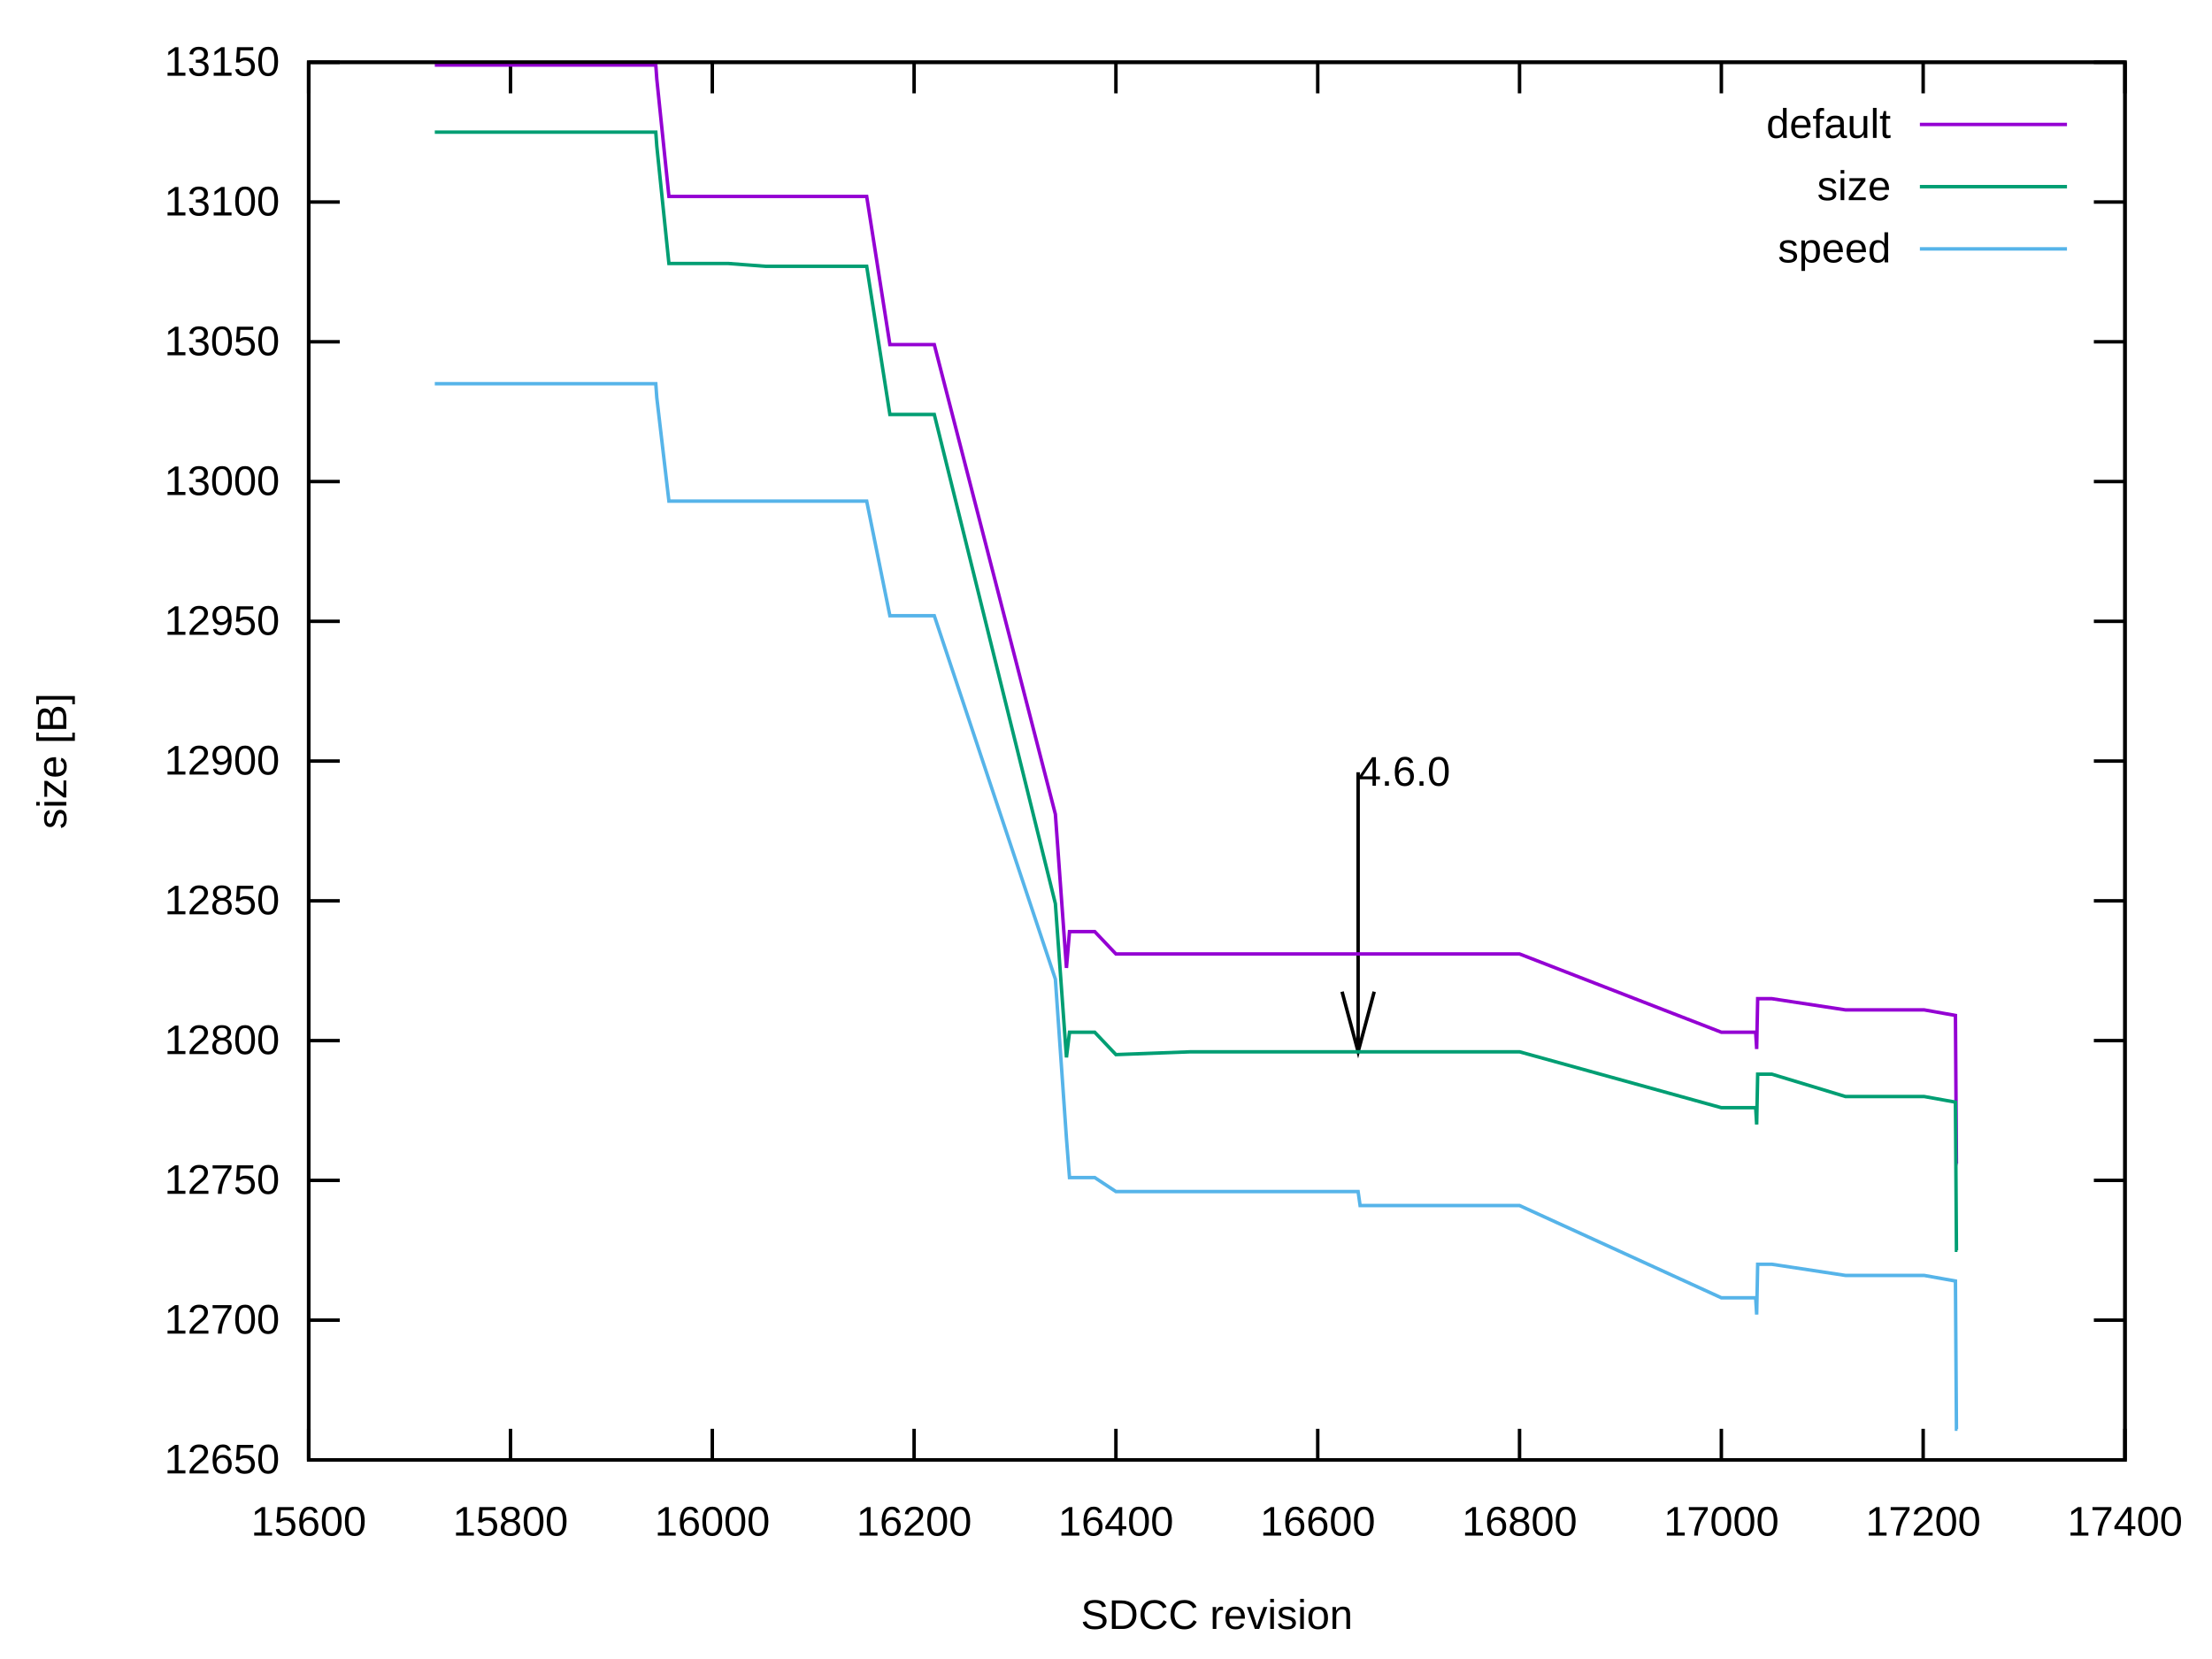
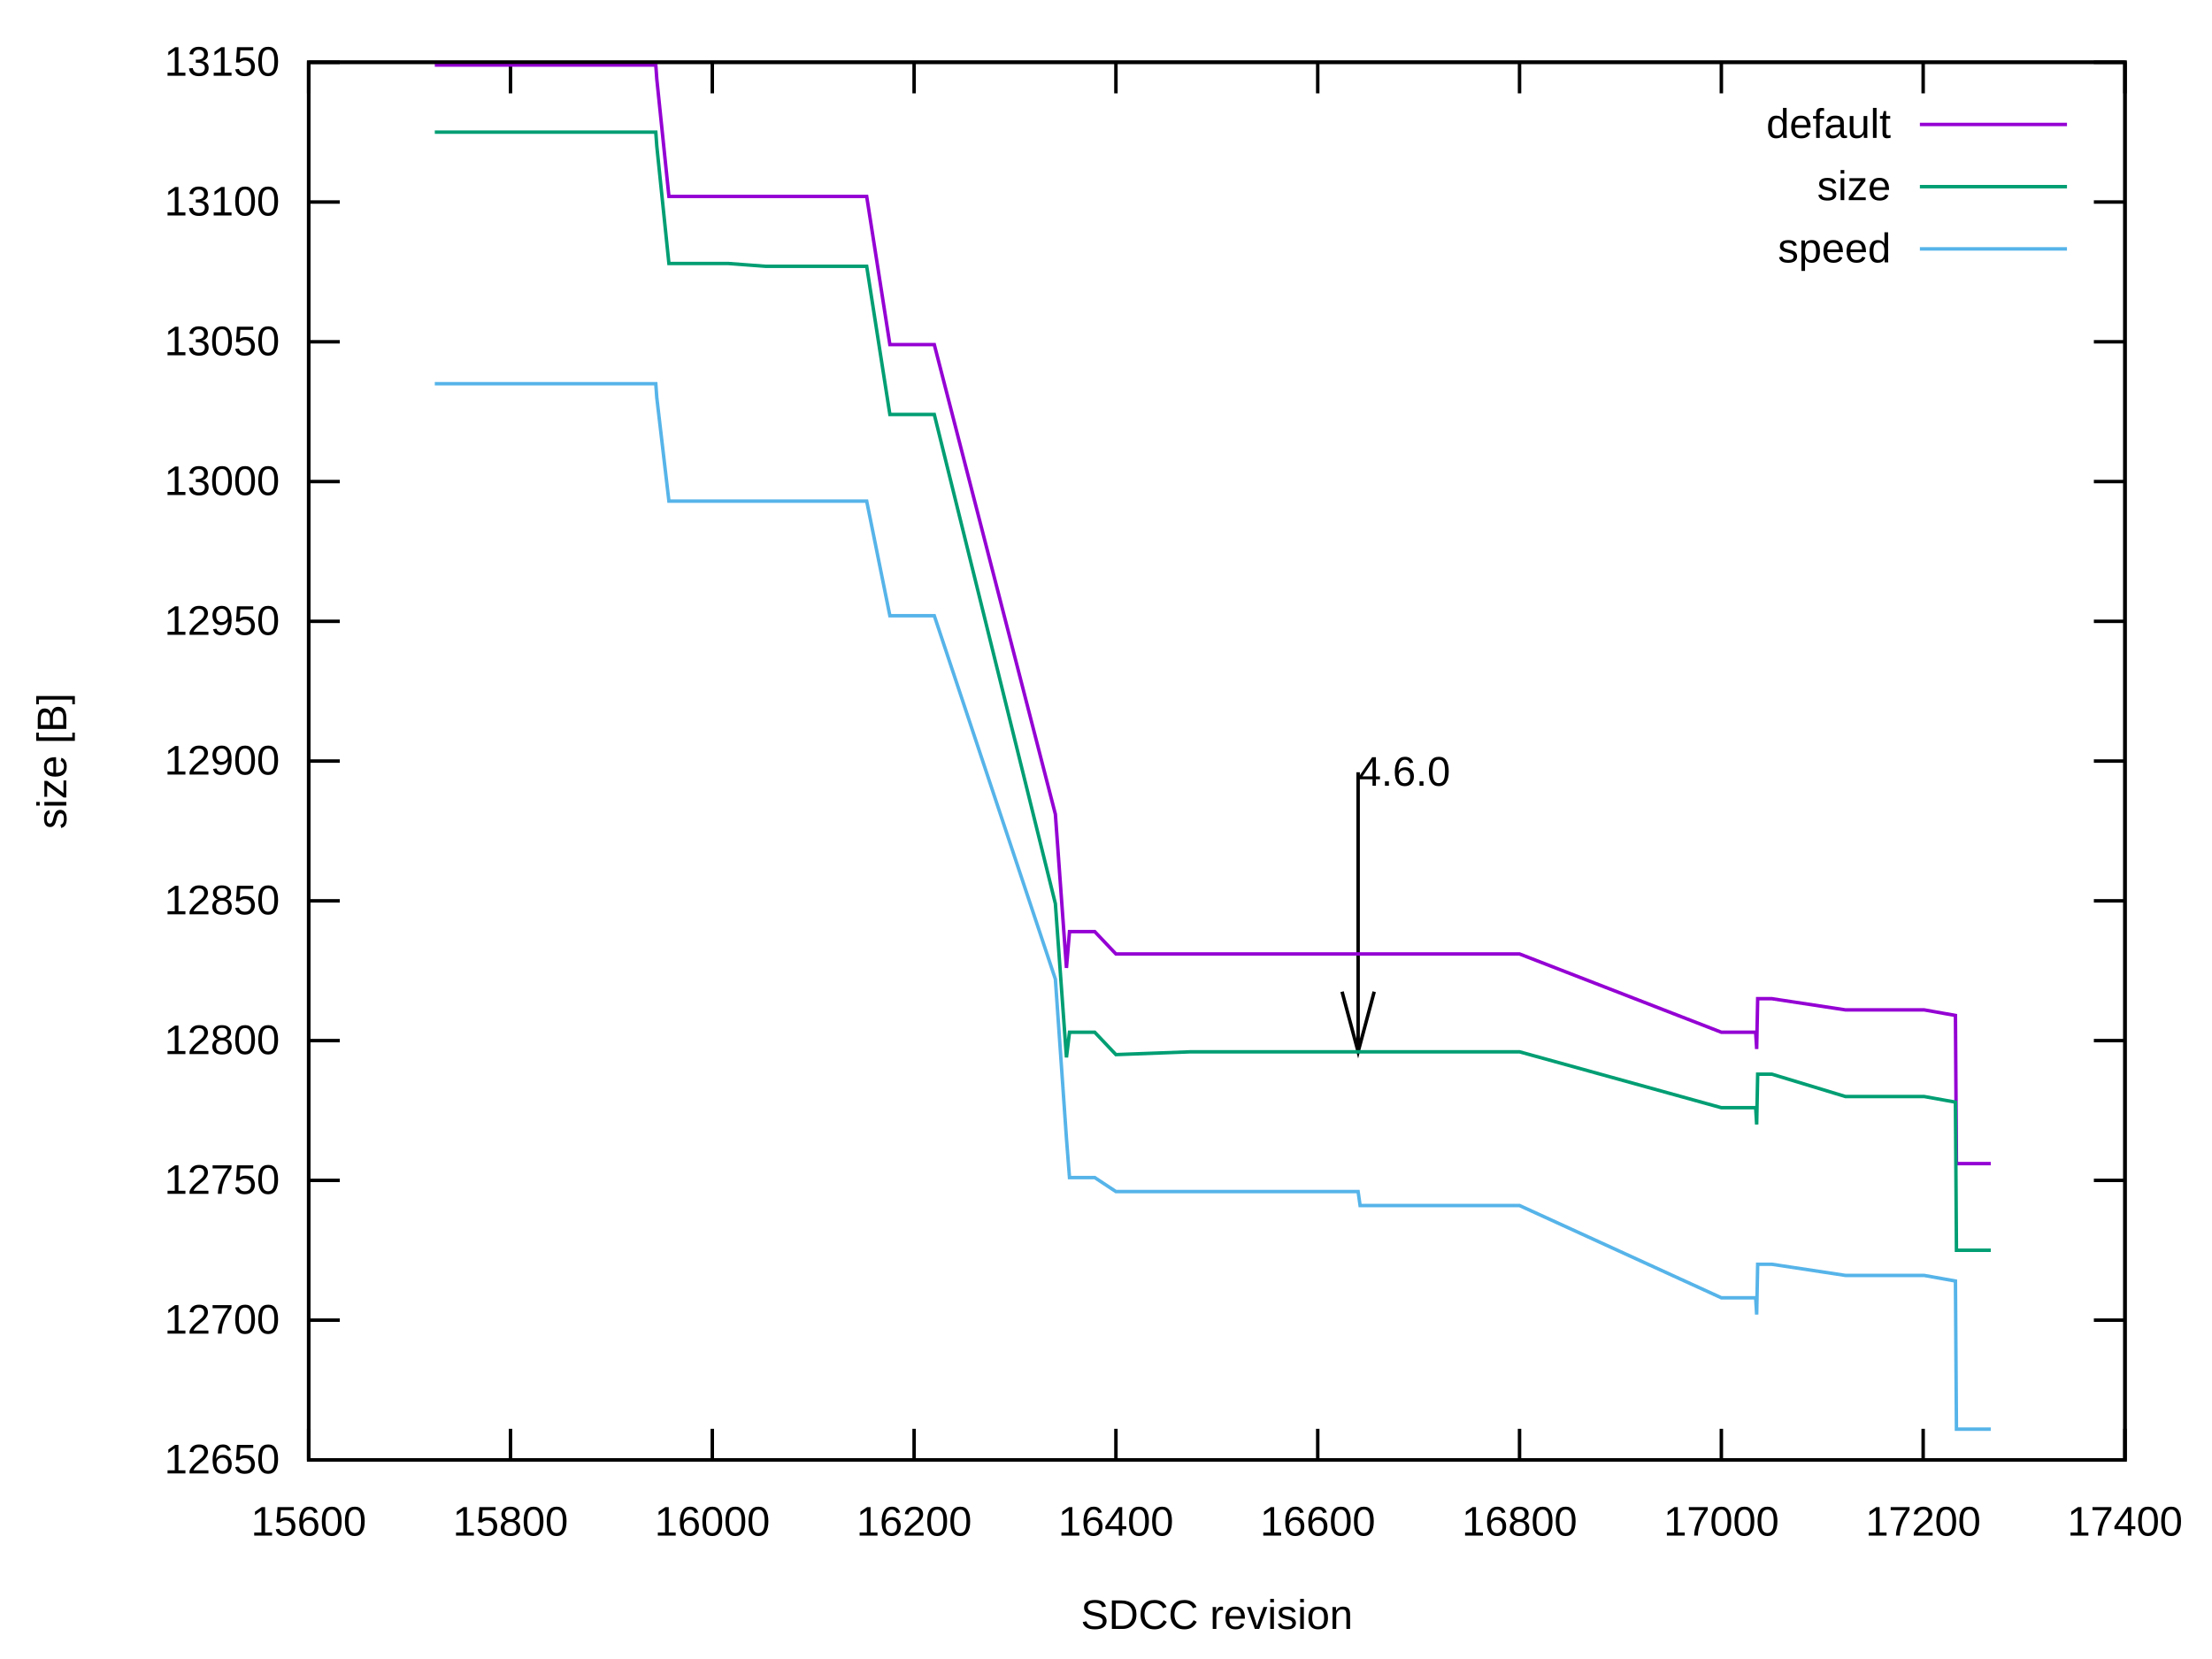
<svg xmlns="http://www.w3.org/2000/svg" xmlns:xlink="http://www.w3.org/1999/xlink" width="640" height="480" viewBox="0 0 640 480">
  <g id="gnuplot_canvas">
    <rect x="0" y="0" width="640" height="480" fill="none" />
    <defs>
      <circle id="gpDot" r="0.5" stroke-width="0.5" stroke="currentColor" />
      <path id="gpPt0" stroke-width="0.222" stroke="currentColor" d="M-1,0 h2 M0,-1 v2" />
      <path id="gpPt1" stroke-width="0.222" stroke="currentColor" d="M-1,-1 L1,1 M1,-1 L-1,1" />
      <path id="gpPt2" stroke-width="0.222" stroke="currentColor" d="M-1,0 L1,0 M0,-1 L0,1 M-1,-1 L1,1 M-1,1 L1,-1" />
      <rect id="gpPt3" stroke-width="0.222" stroke="currentColor" x="-1" y="-1" width="2" height="2" />
      <rect id="gpPt4" stroke-width="0.222" stroke="currentColor" fill="currentColor" x="-1" y="-1" width="2" height="2" />
      <circle id="gpPt5" stroke-width="0.222" stroke="currentColor" cx="0" cy="0" r="1" />
      <use xlink:href="#gpPt5" id="gpPt6" fill="currentColor" stroke="none" />
      <path id="gpPt7" stroke-width="0.222" stroke="currentColor" d="M0,-1.33 L-1.33,0.67 L1.33,0.67 z" />
      <use xlink:href="#gpPt7" id="gpPt8" fill="currentColor" stroke="none" />
      <use xlink:href="#gpPt7" id="gpPt9" stroke="currentColor" transform="rotate(180)" />
      <use xlink:href="#gpPt9" id="gpPt10" fill="currentColor" stroke="none" />
      <use xlink:href="#gpPt3" id="gpPt11" stroke="currentColor" transform="rotate(45)" />
      <use xlink:href="#gpPt11" id="gpPt12" fill="currentColor" stroke="none" />
      <path id="gpPt13" stroke-width="0.222" stroke="currentColor" d="M0,1.330 L1.265,0.411 L0.782,-1.067 L-0.782,-1.076 L-1.265,0.411 z" />
      <use xlink:href="#gpPt13" id="gpPt14" fill="currentColor" stroke="none" />
      <filter id="textbox" filterUnits="objectBoundingBox" x="0" y="0" height="1" width="1">
        <feFlood flood-color="white" flood-opacity="1" result="bgnd" />
        <feComposite in="SourceGraphic" in2="bgnd" operator="atop" />
      </filter>
      <filter id="greybox" filterUnits="objectBoundingBox" x="0" y="0" height="1" width="1">
        <feFlood flood-color="lightgrey" flood-opacity="1" result="grey" />
        <feComposite in="SourceGraphic" in2="grey" operator="atop" />
      </filter>
    </defs>
    <g fill="none" color="white" stroke="currentColor" stroke-width="1.00" stroke-linecap="butt" stroke-linejoin="miter">
</g>
    <g fill="none" color="black" stroke="currentColor" stroke-width="1.00" stroke-linecap="butt" stroke-linejoin="miter">
      <path stroke="black" d="M89.31,422.40 L98.31,422.40 M614.82,422.40 L605.82,422.40  " />
      <g transform="translate(80.92,426.30)" stroke="none" fill="black" font-family="Arial" font-size="12.00" text-anchor="end">
        <text>
          <tspan font-family="Arial"> 12650</tspan>
        </text>
      </g>
    </g>
    <g fill="none" color="black" stroke="currentColor" stroke-width="1.00" stroke-linecap="butt" stroke-linejoin="miter">
      <path stroke="black" d="M89.31,381.96 L98.31,381.96 M614.82,381.96 L605.82,381.96  " />
      <g transform="translate(80.92,385.86)" stroke="none" fill="black" font-family="Arial" font-size="12.00" text-anchor="end">
        <text>
          <tspan font-family="Arial"> 12700</tspan>
        </text>
      </g>
    </g>
    <g fill="none" color="black" stroke="currentColor" stroke-width="1.00" stroke-linecap="butt" stroke-linejoin="miter">
      <path stroke="black" d="M89.31,341.52 L98.31,341.52 M614.82,341.52 L605.82,341.52  " />
      <g transform="translate(80.92,345.42)" stroke="none" fill="black" font-family="Arial" font-size="12.00" text-anchor="end">
        <text>
          <tspan font-family="Arial"> 12750</tspan>
        </text>
      </g>
    </g>
    <g fill="none" color="black" stroke="currentColor" stroke-width="1.00" stroke-linecap="butt" stroke-linejoin="miter">
      <path stroke="black" d="M89.31,301.08 L98.31,301.08 M614.82,301.08 L605.82,301.08  " />
      <g transform="translate(80.92,304.98)" stroke="none" fill="black" font-family="Arial" font-size="12.00" text-anchor="end">
        <text>
          <tspan font-family="Arial"> 12800</tspan>
        </text>
      </g>
    </g>
    <g fill="none" color="black" stroke="currentColor" stroke-width="1.00" stroke-linecap="butt" stroke-linejoin="miter">
      <path stroke="black" d="M89.31,260.64 L98.31,260.64 M614.82,260.64 L605.82,260.64  " />
      <g transform="translate(80.92,264.54)" stroke="none" fill="black" font-family="Arial" font-size="12.00" text-anchor="end">
        <text>
          <tspan font-family="Arial"> 12850</tspan>
        </text>
      </g>
    </g>
    <g fill="none" color="black" stroke="currentColor" stroke-width="1.00" stroke-linecap="butt" stroke-linejoin="miter">
      <path stroke="black" d="M89.31,220.20 L98.31,220.20 M614.82,220.20 L605.82,220.20  " />
      <g transform="translate(80.92,224.10)" stroke="none" fill="black" font-family="Arial" font-size="12.00" text-anchor="end">
        <text>
          <tspan font-family="Arial"> 12900</tspan>
        </text>
      </g>
    </g>
    <g fill="none" color="black" stroke="currentColor" stroke-width="1.00" stroke-linecap="butt" stroke-linejoin="miter">
      <path stroke="black" d="M89.31,179.77 L98.31,179.77 M614.82,179.77 L605.82,179.77  " />
      <g transform="translate(80.92,183.67)" stroke="none" fill="black" font-family="Arial" font-size="12.00" text-anchor="end">
        <text>
          <tspan font-family="Arial"> 12950</tspan>
        </text>
      </g>
    </g>
    <g fill="none" color="black" stroke="currentColor" stroke-width="1.00" stroke-linecap="butt" stroke-linejoin="miter">
      <path stroke="black" d="M89.31,139.33 L98.31,139.33 M614.82,139.33 L605.82,139.33  " />
      <g transform="translate(80.92,143.23)" stroke="none" fill="black" font-family="Arial" font-size="12.00" text-anchor="end">
        <text>
          <tspan font-family="Arial"> 13000</tspan>
        </text>
      </g>
    </g>
    <g fill="none" color="black" stroke="currentColor" stroke-width="1.00" stroke-linecap="butt" stroke-linejoin="miter">
      <path stroke="black" d="M89.31,98.89 L98.31,98.89 M614.82,98.89 L605.82,98.89  " />
      <g transform="translate(80.92,102.79)" stroke="none" fill="black" font-family="Arial" font-size="12.00" text-anchor="end">
        <text>
          <tspan font-family="Arial"> 13050</tspan>
        </text>
      </g>
    </g>
    <g fill="none" color="black" stroke="currentColor" stroke-width="1.00" stroke-linecap="butt" stroke-linejoin="miter">
      <path stroke="black" d="M89.31,58.45 L98.31,58.45 M614.82,58.45 L605.82,58.45  " />
      <g transform="translate(80.92,62.35)" stroke="none" fill="black" font-family="Arial" font-size="12.00" text-anchor="end">
        <text>
          <tspan font-family="Arial"> 13100</tspan>
        </text>
      </g>
    </g>
    <g fill="none" color="black" stroke="currentColor" stroke-width="1.00" stroke-linecap="butt" stroke-linejoin="miter">
      <path stroke="black" d="M89.31,18.01 L98.31,18.01 M614.82,18.01 L605.82,18.01  " />
      <g transform="translate(80.92,21.91)" stroke="none" fill="black" font-family="Arial" font-size="12.00" text-anchor="end">
        <text>
          <tspan font-family="Arial"> 13150</tspan>
        </text>
      </g>
    </g>
    <g fill="none" color="black" stroke="currentColor" stroke-width="1.00" stroke-linecap="butt" stroke-linejoin="miter">
      <path stroke="black" d="M89.31,422.40 L89.31,413.40 M89.31,18.01 L89.31,27.01  " />
      <g transform="translate(89.31,444.30)" stroke="none" fill="black" font-family="Arial" font-size="12.00" text-anchor="middle">
        <text>
          <tspan font-family="Arial"> 15600</tspan>
        </text>
      </g>
    </g>
    <g fill="none" color="black" stroke="currentColor" stroke-width="1.00" stroke-linecap="butt" stroke-linejoin="miter">
      <path stroke="black" d="M147.70,422.40 L147.70,413.40 M147.70,18.01 L147.70,27.01  " />
      <g transform="translate(147.70,444.30)" stroke="none" fill="black" font-family="Arial" font-size="12.00" text-anchor="middle">
        <text>
          <tspan font-family="Arial"> 15800</tspan>
        </text>
      </g>
    </g>
    <g fill="none" color="black" stroke="currentColor" stroke-width="1.00" stroke-linecap="butt" stroke-linejoin="miter">
      <path stroke="black" d="M206.09,422.40 L206.09,413.40 M206.09,18.01 L206.09,27.01  " />
      <g transform="translate(206.09,444.30)" stroke="none" fill="black" font-family="Arial" font-size="12.00" text-anchor="middle">
        <text>
          <tspan font-family="Arial"> 16000</tspan>
        </text>
      </g>
    </g>
    <g fill="none" color="black" stroke="currentColor" stroke-width="1.00" stroke-linecap="butt" stroke-linejoin="miter">
      <path stroke="black" d="M264.48,422.40 L264.48,413.40 M264.48,18.01 L264.48,27.01  " />
      <g transform="translate(264.48,444.30)" stroke="none" fill="black" font-family="Arial" font-size="12.00" text-anchor="middle">
        <text>
          <tspan font-family="Arial"> 16200</tspan>
        </text>
      </g>
    </g>
    <g fill="none" color="black" stroke="currentColor" stroke-width="1.00" stroke-linecap="butt" stroke-linejoin="miter">
      <path stroke="black" d="M322.87,422.40 L322.87,413.40 M322.87,18.01 L322.87,27.01  " />
      <g transform="translate(322.87,444.30)" stroke="none" fill="black" font-family="Arial" font-size="12.00" text-anchor="middle">
        <text>
          <tspan font-family="Arial"> 16400</tspan>
        </text>
      </g>
    </g>
    <g fill="none" color="black" stroke="currentColor" stroke-width="1.00" stroke-linecap="butt" stroke-linejoin="miter">
      <path stroke="black" d="M381.26,422.40 L381.26,413.40 M381.26,18.01 L381.26,27.01  " />
      <g transform="translate(381.26,444.30)" stroke="none" fill="black" font-family="Arial" font-size="12.00" text-anchor="middle">
        <text>
          <tspan font-family="Arial"> 16600</tspan>
        </text>
      </g>
    </g>
    <g fill="none" color="black" stroke="currentColor" stroke-width="1.00" stroke-linecap="butt" stroke-linejoin="miter">
      <path stroke="black" d="M439.65,422.40 L439.65,413.40 M439.65,18.01 L439.65,27.01  " />
      <g transform="translate(439.65,444.30)" stroke="none" fill="black" font-family="Arial" font-size="12.00" text-anchor="middle">
        <text>
          <tspan font-family="Arial"> 16800</tspan>
        </text>
      </g>
    </g>
    <g fill="none" color="black" stroke="currentColor" stroke-width="1.00" stroke-linecap="butt" stroke-linejoin="miter">
      <path stroke="black" d="M498.04,422.40 L498.04,413.40 M498.04,18.01 L498.04,27.01  " />
      <g transform="translate(498.04,444.30)" stroke="none" fill="black" font-family="Arial" font-size="12.00" text-anchor="middle">
        <text>
          <tspan font-family="Arial"> 17000</tspan>
        </text>
      </g>
    </g>
    <g fill="none" color="black" stroke="currentColor" stroke-width="1.00" stroke-linecap="butt" stroke-linejoin="miter">
      <path stroke="black" d="M556.43,422.40 L556.43,413.40 M556.43,18.01 L556.43,27.01  " />
      <g transform="translate(556.43,444.30)" stroke="none" fill="black" font-family="Arial" font-size="12.00" text-anchor="middle">
        <text>
          <tspan font-family="Arial"> 17200</tspan>
        </text>
      </g>
    </g>
    <g fill="none" color="black" stroke="currentColor" stroke-width="1.00" stroke-linecap="butt" stroke-linejoin="miter">
      <path stroke="black" d="M614.82,422.40 L614.82,413.40 M614.82,18.01 L614.82,27.01  " />
      <g transform="translate(614.82,444.30)" stroke="none" fill="black" font-family="Arial" font-size="12.00" text-anchor="middle">
        <text>
          <tspan font-family="Arial"> 17400</tspan>
        </text>
      </g>
    </g>
    <g fill="none" color="black" stroke="currentColor" stroke-width="1.00" stroke-linecap="butt" stroke-linejoin="miter">
</g>
    <g fill="none" color="black" stroke="currentColor" stroke-width="1.00" stroke-linecap="butt" stroke-linejoin="miter">
      <path stroke="black" d="M89.31,18.01 L89.31,422.40 L614.82,422.40 L614.82,18.01 L89.31,18.01 Z  " />
      <g transform="translate(392.94,227.34)" stroke="none" fill="black" font-family="Arial" font-size="12.00" text-anchor="start">
        <text>
          <tspan font-family="Arial">4.6.0</tspan>
        </text>
      </g>
    </g>
    <g fill="none" color="black" stroke="currentColor" stroke-width="1.00" stroke-linecap="butt" stroke-linejoin="miter">
      <path stroke="black" d="M388.30,286.93 L392.95,304.31 L397.60,286.93 M392.95,223.43 L392.95,304.31  " />
    </g>
    <g fill="none" color="black" stroke="currentColor" stroke-width="1.00" stroke-linecap="butt" stroke-linejoin="miter">
</g>
    <g id="gnuplot_plot_1">
      <g fill="none" color="black" stroke="currentColor" stroke-width="1.00" stroke-linecap="butt" stroke-linejoin="miter">
        <g transform="translate(547.09,39.91)" stroke="none" fill="black" font-family="Arial" font-size="12.00" text-anchor="end">
          <text>
            <tspan font-family="Arial">default</tspan>
          </text>
        </g>
      </g>
      <g fill="none" color="black" stroke="currentColor" stroke-width="1.00" stroke-linecap="butt" stroke-linejoin="miter">
-         <path stroke="rgb(148,   0, 211)" d="M555.48,36.01 L598.04,36.01 M125.80,18.82 L138.36,18.82 L173.98,18.82 L174.27,18.82 L189.74,18.82 L190.03,22.86   L193.54,56.83 L210.76,56.83 L221.56,56.83 L250.76,56.83 L257.47,99.70 L270.32,99.70 L305.35,235.57 L308.56,280.05   L309.44,269.54 L316.74,269.54 L322.87,276.01 L344.47,276.01 L361.41,276.01 L392.94,276.01 L393.52,276.01 L401.99,276.01   L410.46,276.01 L418.05,276.01 L425.93,276.01 L439.65,276.01 L498.04,298.66 L507.38,298.66 L507.97,298.66 L508.26,303.51   L508.55,288.95 L510.59,288.95 L512.64,288.95 L533.95,292.19 L556.72,292.19 L565.77,293.80 L566.06,336.67 L566.36,336.67    " />
+         <path stroke="rgb(148,   0, 211)" d="M555.48,36.01 L598.04,36.01 M125.80,18.82 L138.36,18.82 L173.98,18.82 L174.27,18.82 L189.74,18.82 L190.03,22.86   L193.54,56.83 L210.76,56.83 L221.56,56.83 L250.76,56.83 L257.47,99.70 L270.32,99.70 L305.35,235.57 L308.56,280.05   L309.44,269.54 L316.74,269.54 L322.87,276.01 L344.47,276.01 L361.41,276.01 L392.94,276.01 L393.52,276.01 L401.99,276.01   L410.46,276.01 L418.05,276.01 L425.93,276.01 L439.65,276.01 L498.04,298.66 L507.38,298.66 L507.97,298.66 L508.26,303.51   L508.55,288.95 L510.59,288.95 L512.64,288.95 L533.95,292.19 L556.72,292.19 L565.77,293.80 L566.06,336.67 L566.36,336.67   L575.99,336.67  " />
      </g>
    </g>
    <g id="gnuplot_plot_2">
      <g fill="none" color="black" stroke="currentColor" stroke-width="1.00" stroke-linecap="butt" stroke-linejoin="miter">
        <g transform="translate(547.09,57.91)" stroke="none" fill="black" font-family="Arial" font-size="12.00" text-anchor="end">
          <text>
            <tspan font-family="Arial">size</tspan>
          </text>
        </g>
      </g>
      <g fill="none" color="black" stroke="currentColor" stroke-width="1.00" stroke-linecap="butt" stroke-linejoin="miter">
-         <path stroke="rgb(  0, 158, 115)" d="M555.48,54.01 L598.04,54.01 M125.80,38.23 L138.36,38.23 L173.98,38.23 L174.27,38.23 L189.74,38.23 L190.03,42.27   L193.54,76.24 L210.76,76.24 L221.56,77.05 L250.76,77.05 L257.47,119.92 L270.32,119.92 L305.35,261.45 L308.56,305.94   L309.44,298.66 L316.74,298.66 L322.87,305.13 L344.47,304.32 L361.41,304.32 L392.94,304.32 L393.52,304.32 L401.99,304.32   L410.46,304.32 L418.05,304.32 L425.93,304.32 L439.65,304.32 L498.04,320.49 L507.38,320.49 L507.97,320.49 L508.26,325.35   L508.55,310.79 L510.59,310.79 L512.64,310.79 L533.95,317.26 L556.72,317.26 L565.77,318.88 L566.06,361.74 L566.36,361.74    " />
+         <path stroke="rgb(  0, 158, 115)" d="M555.48,54.01 L598.04,54.01 M125.80,38.23 L138.36,38.23 L173.98,38.23 L174.27,38.23 L189.74,38.23 L190.03,42.27   L193.54,76.24 L210.76,76.24 L221.56,77.05 L250.76,77.05 L257.47,119.92 L270.32,119.92 L305.35,261.45 L308.56,305.94   L309.44,298.66 L316.74,298.66 L322.87,305.13 L344.47,304.32 L361.41,304.32 L392.94,304.32 L393.52,304.32 L401.99,304.32   L410.46,304.32 L418.05,304.32 L425.93,304.32 L439.65,304.32 L498.04,320.49 L507.38,320.49 L507.97,320.49 L508.26,325.35   L508.55,310.79 L510.59,310.79 L512.64,310.79 L533.95,317.26 L556.72,317.26 L565.77,318.88 L566.06,361.74 L566.36,361.74   L575.99,361.74  " />
      </g>
    </g>
    <g id="gnuplot_plot_3">
      <g fill="none" color="black" stroke="currentColor" stroke-width="1.00" stroke-linecap="butt" stroke-linejoin="miter">
        <g transform="translate(547.09,75.91)" stroke="none" fill="black" font-family="Arial" font-size="12.00" text-anchor="end">
          <text>
            <tspan font-family="Arial">speed</tspan>
          </text>
        </g>
      </g>
      <g fill="none" color="black" stroke="currentColor" stroke-width="1.00" stroke-linecap="butt" stroke-linejoin="miter">
-         <path stroke="rgb( 86, 180, 233)" d="M555.48,72.01 L598.04,72.01 M125.80,111.02 L138.36,111.02 L173.98,111.02 L174.27,111.02 L189.74,111.02 L190.03,115.06   L193.54,144.99 L210.76,144.99 L221.56,144.99 L250.76,144.99 L257.47,178.15 L270.32,178.15 L305.35,283.29 L308.56,329.39   L309.44,340.71 L316.74,340.71 L322.87,344.76 L344.47,344.76 L361.41,344.76 L392.94,344.76 L393.52,348.80 L401.99,348.80   L410.46,348.80 L418.05,348.80 L425.93,348.80 L439.65,348.80 L498.04,375.49 L507.38,375.49 L507.97,375.49 L508.26,380.34   L508.55,365.79 L510.59,365.79 L512.64,365.79 L533.95,369.02 L556.72,369.02 L565.77,370.64 L566.06,413.50 L566.36,413.50    " />
+         <path stroke="rgb( 86, 180, 233)" d="M555.48,72.01 L598.04,72.01 M125.80,111.02 L138.36,111.02 L173.98,111.02 L174.27,111.02 L189.74,111.02 L190.03,115.06   L193.54,144.99 L210.76,144.99 L221.56,144.99 L250.76,144.99 L257.47,178.15 L270.32,178.15 L305.35,283.29 L308.56,329.39   L309.44,340.71 L316.74,340.71 L322.87,344.76 L344.47,344.76 L361.41,344.76 L392.94,344.76 L393.52,348.80 L401.99,348.80   L410.46,348.80 L418.05,348.80 L425.93,348.80 L439.65,348.80 L498.04,375.49 L507.38,375.49 L507.97,375.49 L508.26,380.34   L508.55,365.79 L510.59,365.79 L512.64,365.79 L533.95,369.02 L556.72,369.02 L565.77,370.64 L566.06,413.50 L566.36,413.50   L575.99,413.50  " />
      </g>
    </g>
    <g fill="none" color="white" stroke="rgb( 86, 180, 233)" stroke-width="2.00" stroke-linecap="butt" stroke-linejoin="miter">
</g>
    <g fill="none" color="black" stroke="currentColor" stroke-width="2.00" stroke-linecap="butt" stroke-linejoin="miter">
</g>
    <g fill="none" color="black" stroke="black" stroke-width="1.00" stroke-linecap="butt" stroke-linejoin="miter">
</g>
    <g fill="none" color="black" stroke="currentColor" stroke-width="1.00" stroke-linecap="butt" stroke-linejoin="miter">
      <path stroke="black" d="M89.31,18.01 L89.31,422.40 L614.82,422.40 L614.82,18.01 L89.31,18.01 Z  " />
      <g transform="translate(19.18,220.21) rotate(270.00)" stroke="none" fill="black" font-family="Arial" font-size="12.00" text-anchor="middle">
        <text>
          <tspan font-family="Arial">size [B]</tspan>
        </text>
      </g>
    </g>
    <g fill="none" color="black" stroke="currentColor" stroke-width="1.00" stroke-linecap="butt" stroke-linejoin="miter">
      <g transform="translate(352.06,471.30)" stroke="none" fill="black" font-family="Arial" font-size="12.00" text-anchor="middle">
        <text>
          <tspan font-family="Arial">SDCC revision</tspan>
        </text>
      </g>
    </g>
    <g fill="none" color="black" stroke="currentColor" stroke-width="1.00" stroke-linecap="butt" stroke-linejoin="miter">
</g>
    <g fill="none" color="black" stroke="currentColor" stroke-width="1.00" stroke-linecap="butt" stroke-linejoin="miter">
</g>
  </g>
</svg>
